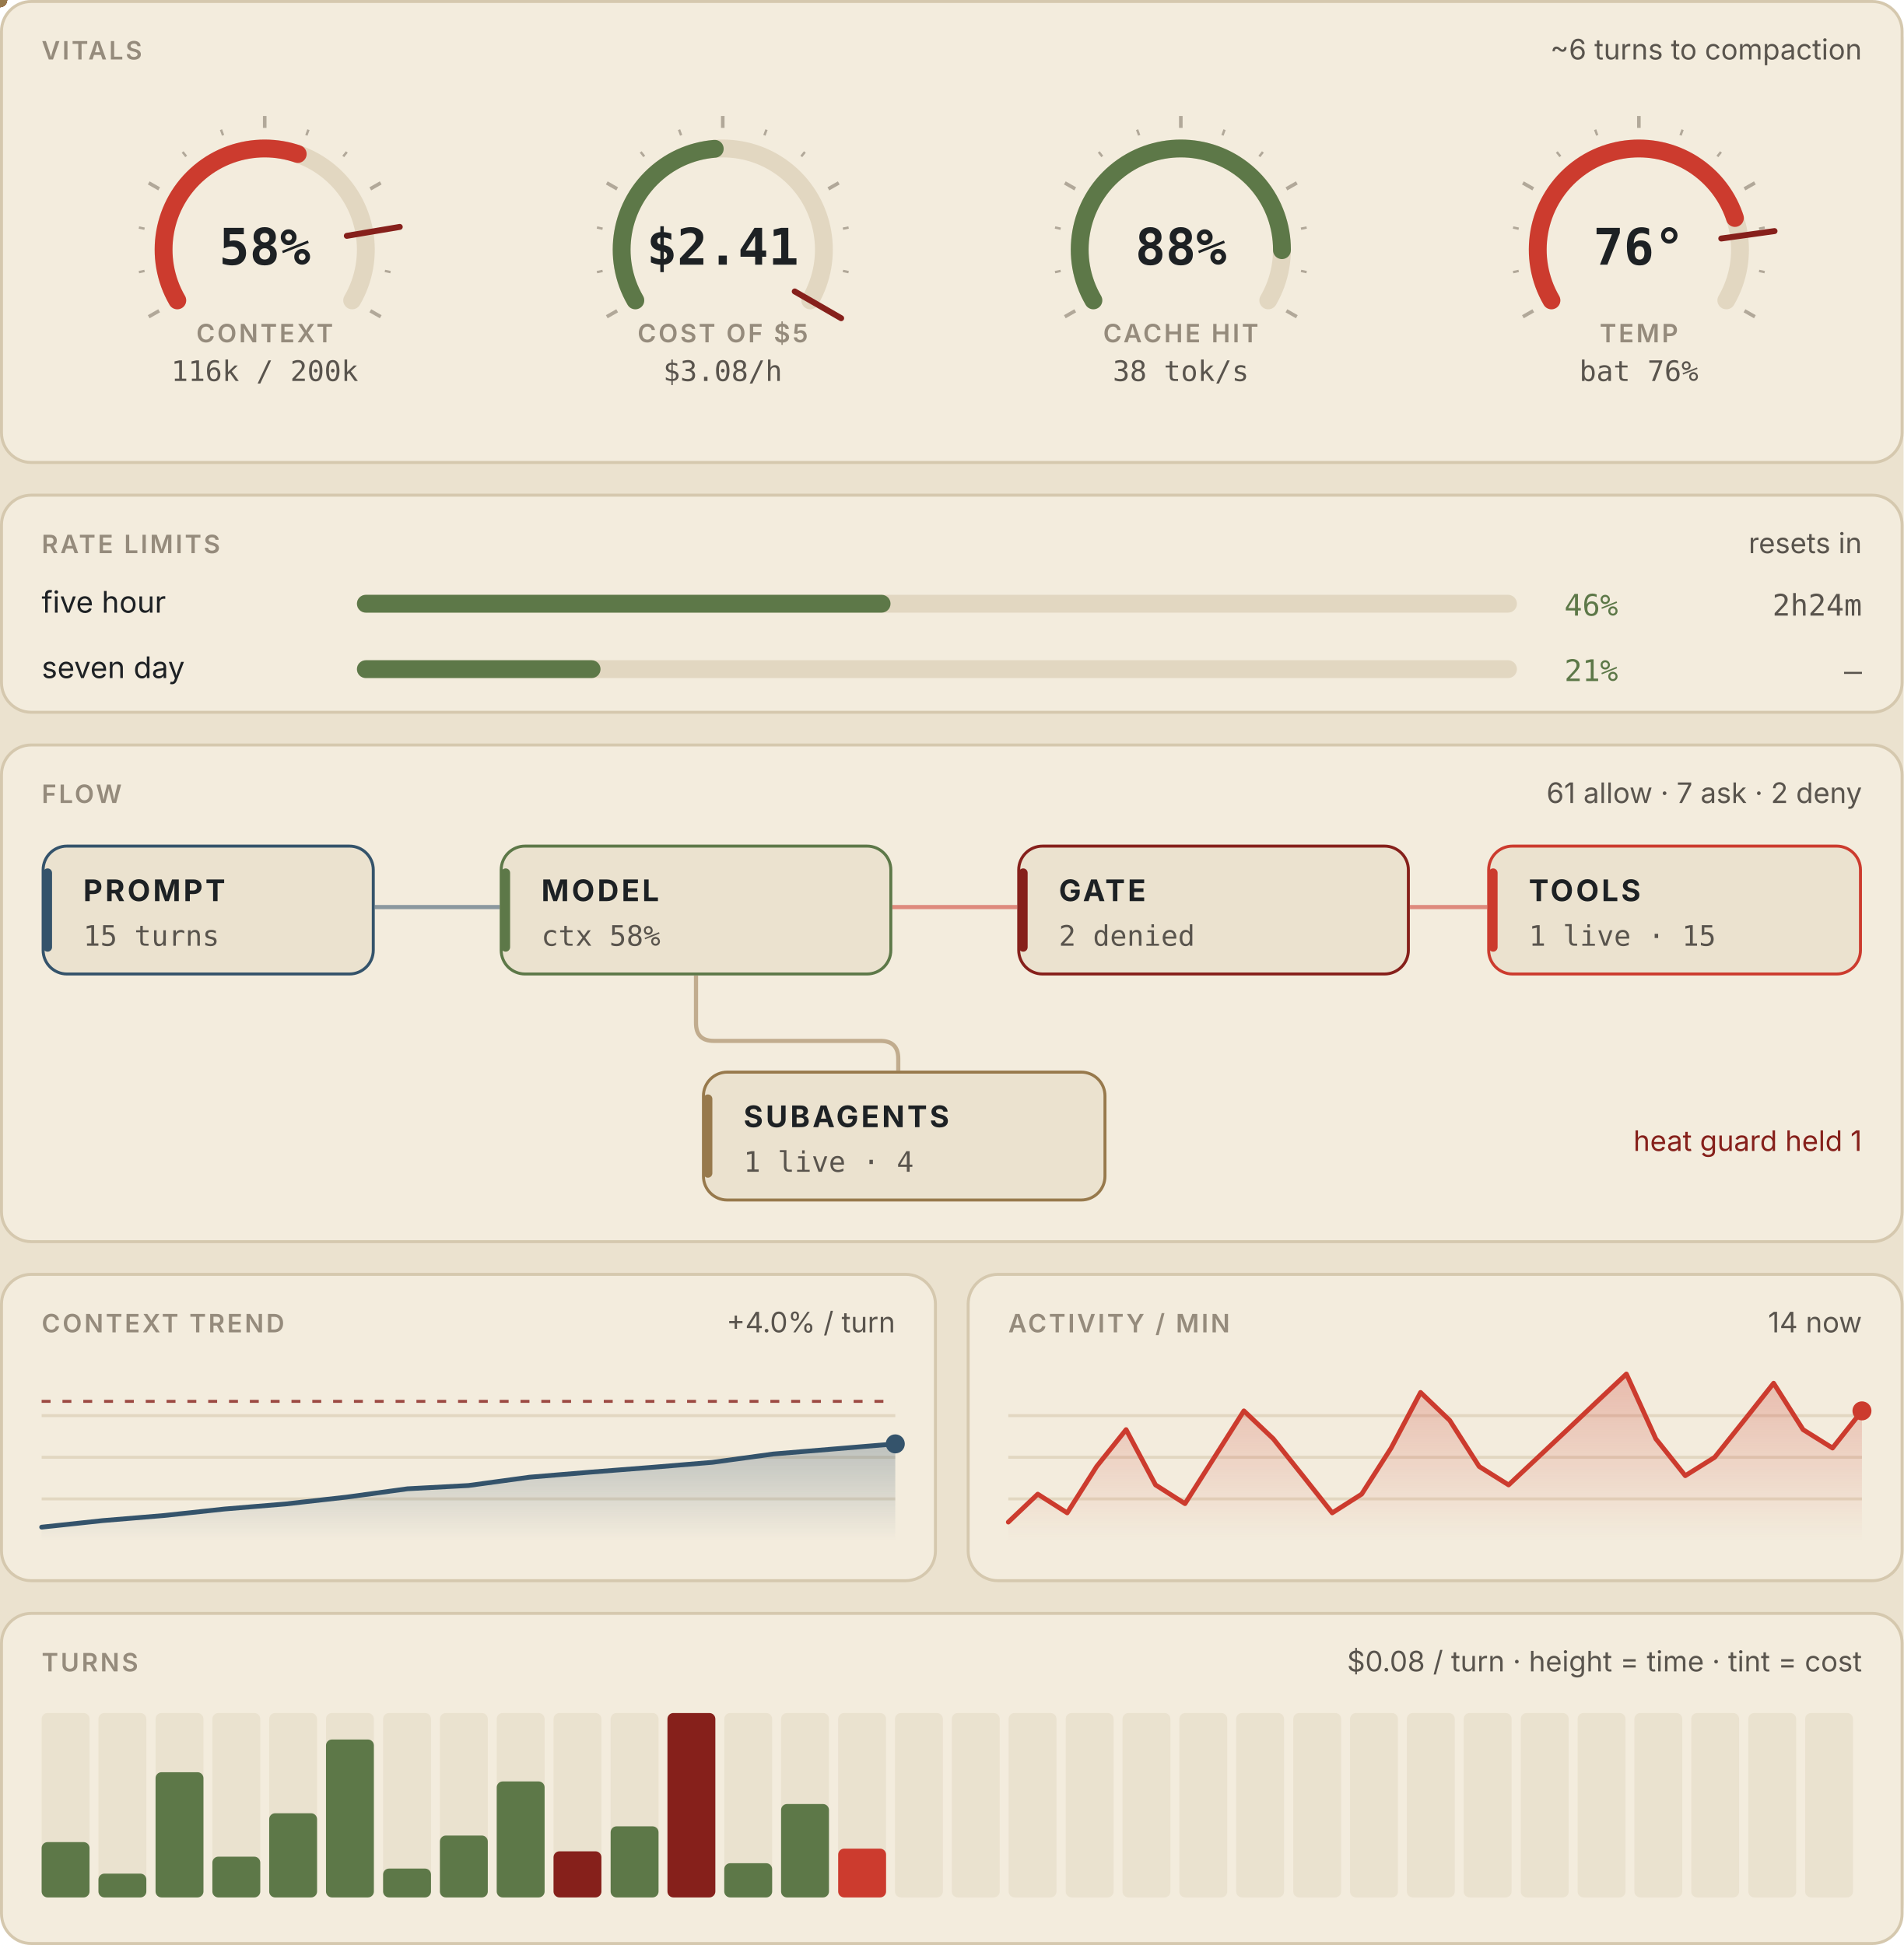
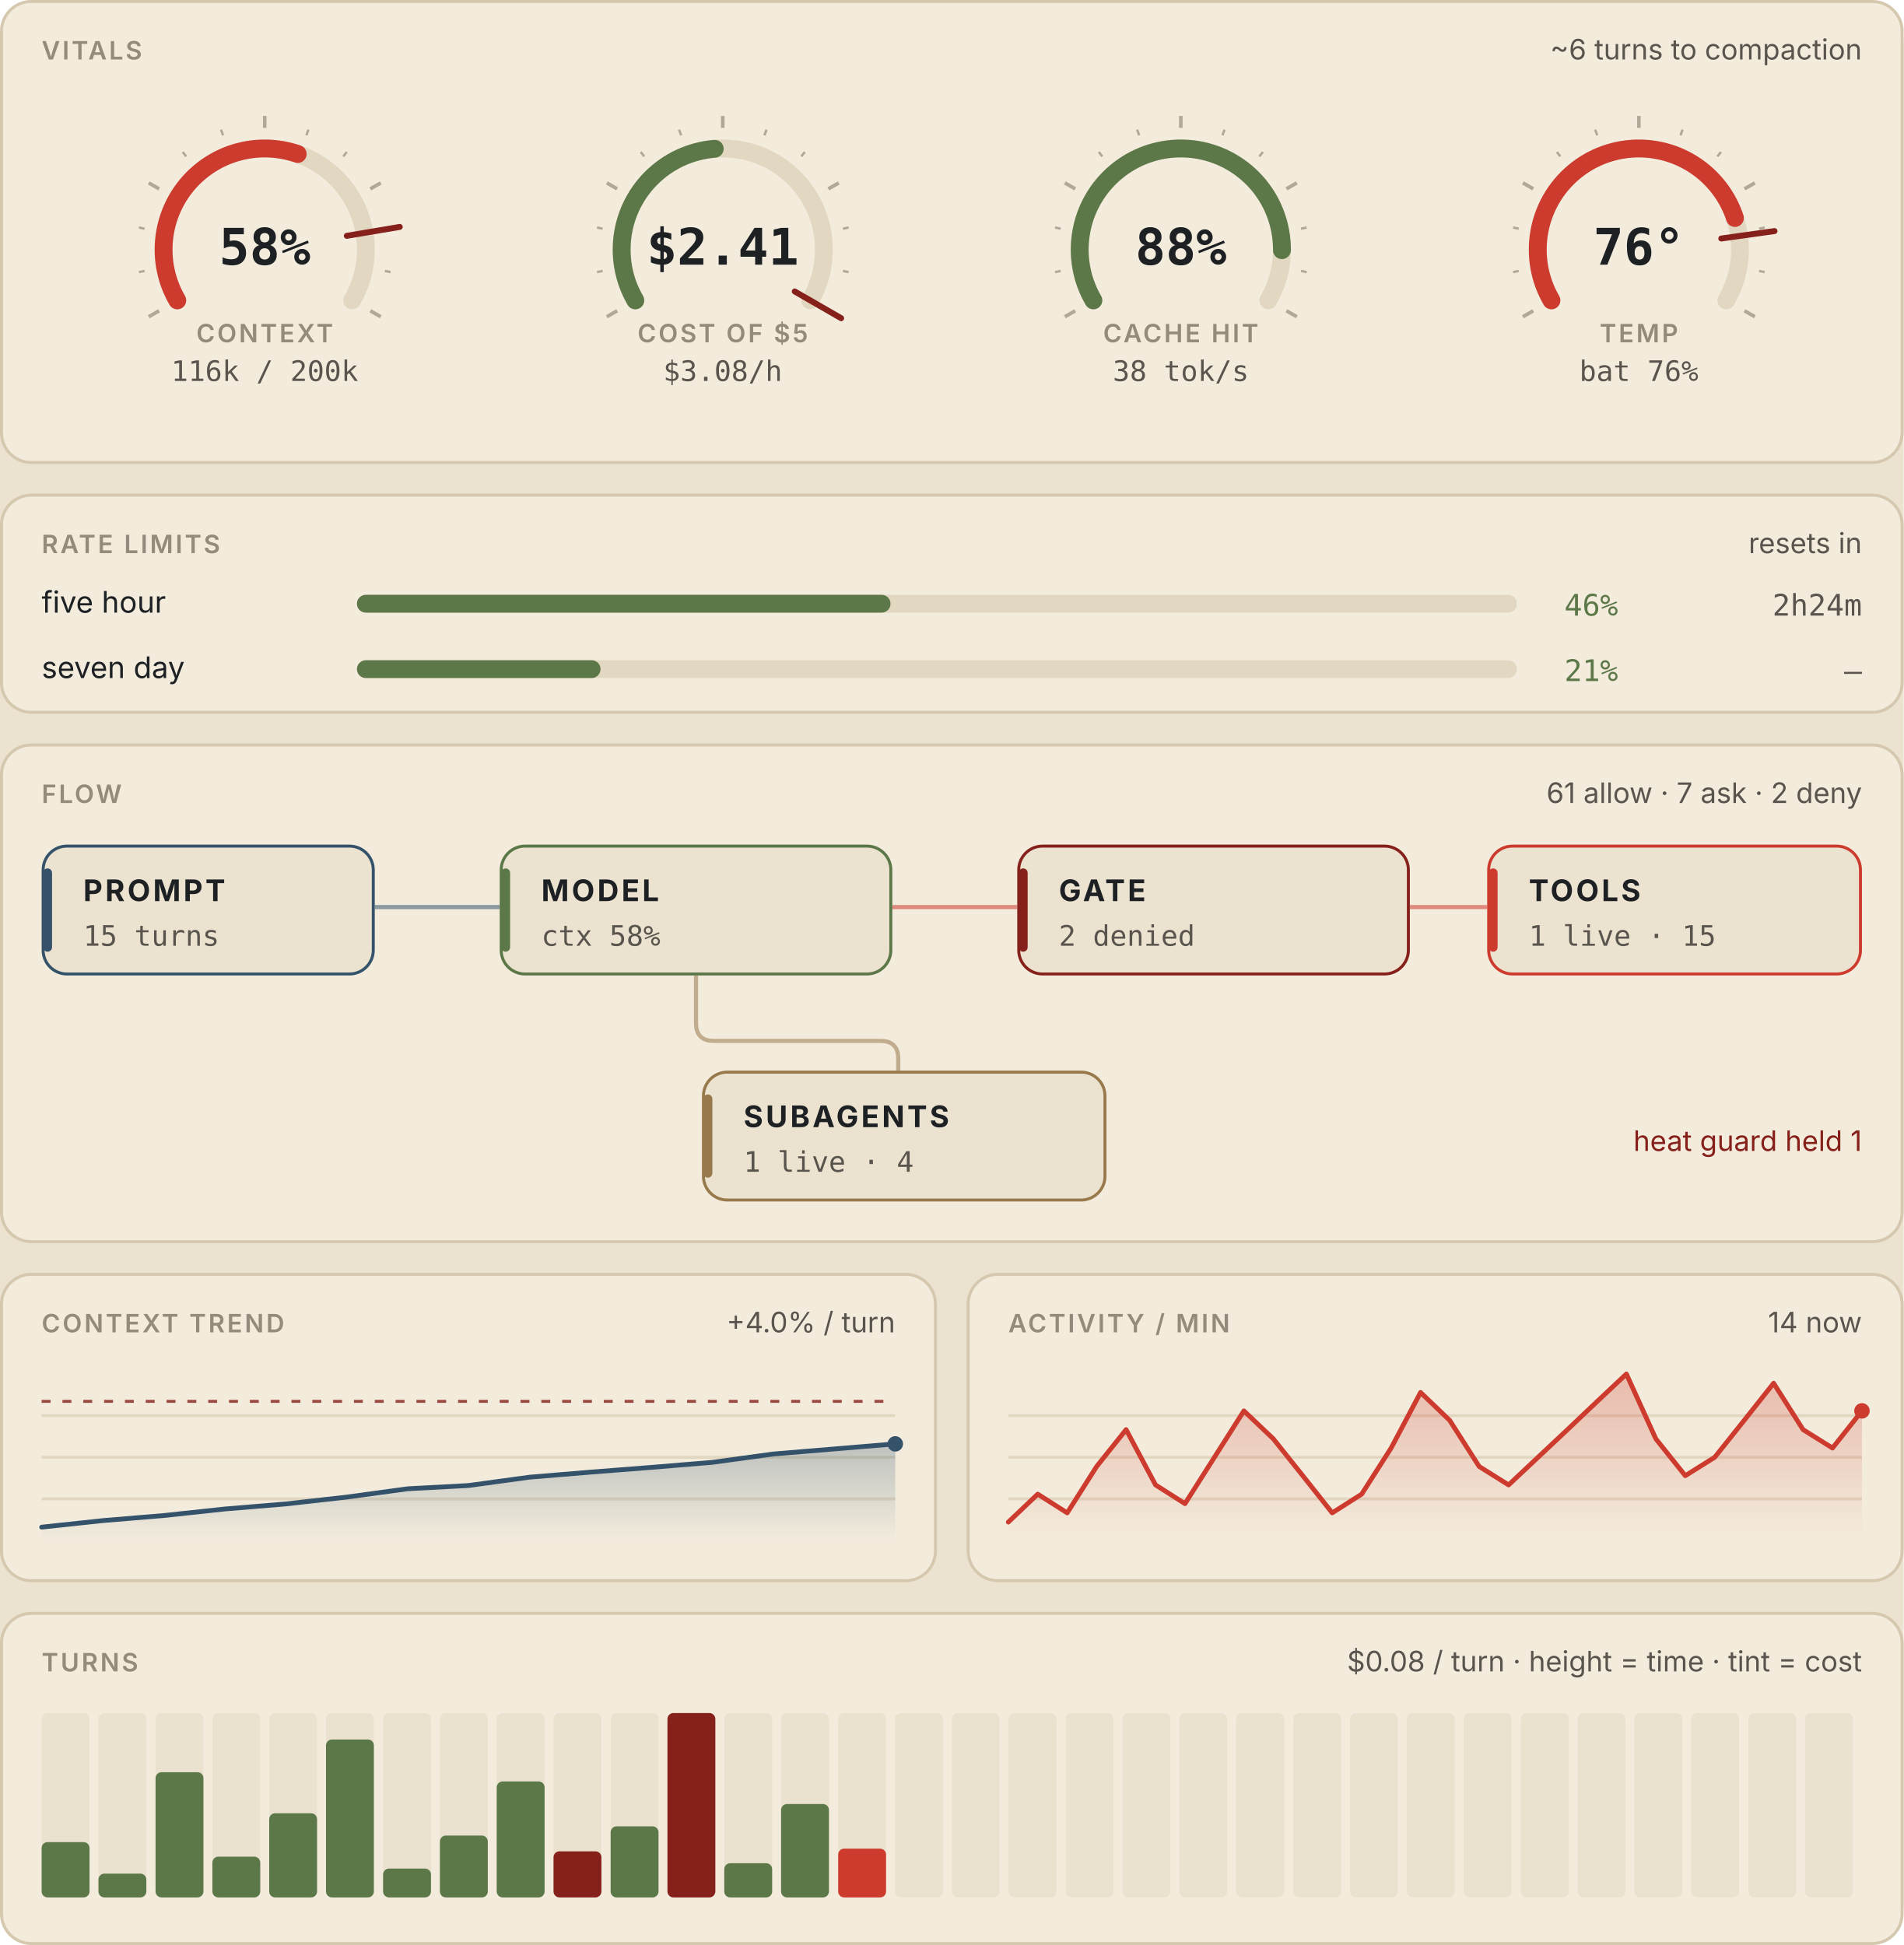
<svg xmlns="http://www.w3.org/2000/svg" viewBox="0 0 640 654" width="640" height="654">
  <rect width="640" height="654" rx="14" fill="#ebe2cf" />
  <rect x="0.5" y="0.5" width="639.0" height="155.0" rx="10" fill="#f3ecdd" stroke="#d5c8ae" />
  <text x="14.0" y="20.0" font-size="8.5" fill="#958b7c" font-family="Inter, 'Segoe UI', ui-sans-serif, system-ui, sans-serif" font-weight="600" letter-spacing="0.09em">VITALS</text>
  <text x="626.0" y="20.0" font-size="9.5" fill="#59544d" font-family="Inter, 'Segoe UI', ui-sans-serif, system-ui, sans-serif" text-anchor="end">~6 turns to compaction</text>
  <line x1="53.5" y1="104.5" x2="50.0" y2="106.5" stroke="#958b7c" stroke-width="1.2" opacity="0.7" />
  <line x1="48.6" y1="91.1" x2="46.7" y2="91.5" stroke="#958b7c" stroke-width="0.8" opacity="0.7" />
  <line x1="48.6" y1="76.9" x2="46.7" y2="76.5" stroke="#958b7c" stroke-width="0.8" opacity="0.7" />
  <line x1="53.5" y1="63.5" x2="50.0" y2="61.5" stroke="#958b7c" stroke-width="1.2" opacity="0.7" />
  <line x1="62.6" y1="52.6" x2="61.4" y2="51.1" stroke="#958b7c" stroke-width="0.8" opacity="0.7" />
  <line x1="75.0" y1="45.5" x2="74.3" y2="43.6" stroke="#958b7c" stroke-width="0.8" opacity="0.7" />
  <line x1="89.0" y1="43.0" x2="89.0" y2="39.0" stroke="#958b7c" stroke-width="1.2" opacity="0.7" />
  <line x1="103.0" y1="45.5" x2="103.7" y2="43.6" stroke="#958b7c" stroke-width="0.8" opacity="0.7" />
  <line x1="115.4" y1="52.6" x2="116.6" y2="51.1" stroke="#958b7c" stroke-width="0.8" opacity="0.7" />
  <line x1="124.5" y1="63.5" x2="128.0" y2="61.5" stroke="#958b7c" stroke-width="1.2" opacity="0.7" />
  <line x1="129.4" y1="76.9" x2="131.3" y2="76.5" stroke="#958b7c" stroke-width="0.8" opacity="0.7" />
  <line x1="129.4" y1="91.1" x2="131.3" y2="91.5" stroke="#958b7c" stroke-width="0.8" opacity="0.7" />
  <line x1="124.5" y1="104.5" x2="128.0" y2="106.5" stroke="#958b7c" stroke-width="1.2" opacity="0.7" />
  <path d="M 59.6 101.0 A 34 34 0 1 1 118.4 101.0" fill="none" stroke="#e2d7c1" stroke-width="6" stroke-linecap="round" />
-   <path d="M 59.6 101.0 A 34 34 0 1 1 118.4 101.0" fill="none" stroke="#cc3b2e" stroke-width="6" stroke-linecap="round" stroke-dasharray="82.6 142.4">
-     <animate attributeName="stroke-opacity" values="0.65;1;0.65" dur="2.4s" repeatCount="indefinite" calcMode="spline" keyTimes="0;0.5;1" keySplines="0.37 0 0.63 1;0.37 0 0.63 1" />
-   </path>
+   <path d="M 59.6 101.0 A 34 34 0 1 1 118.4 101.0" fill="none" stroke="#cc3b2e" stroke-width="6" stroke-linecap="round" stroke-dasharray="82.6 142.4" />
  <line x1="116.6" y1="79.3" x2="134.4" y2="76.3" stroke="#86201b" stroke-width="2" stroke-linecap="round" />
  <text x="89.0" y="89.0" font-size="17" fill="#1d2124" font-family="'JetBrains Mono', 'SF Mono', ui-monospace, Menlo, Consolas, monospace" style="font-variant-numeric:tabular-nums" text-anchor="middle" font-weight="600">58%</text>
  <text x="89.0" y="115.1" font-size="8.5" fill="#958b7c" font-family="Inter, 'Segoe UI', ui-sans-serif, system-ui, sans-serif" text-anchor="middle" font-weight="600" letter-spacing="0.09em">CONTEXT</text>
  <text x="89.0" y="128.1" font-size="9.5" fill="#59544d" font-family="'JetBrains Mono', 'SF Mono', ui-monospace, Menlo, Consolas, monospace" style="font-variant-numeric:tabular-nums" text-anchor="middle">116k / 200k</text>
  <line x1="207.5" y1="104.5" x2="204.0" y2="106.5" stroke="#958b7c" stroke-width="1.2" opacity="0.7" />
  <line x1="202.6" y1="91.1" x2="200.7" y2="91.5" stroke="#958b7c" stroke-width="0.8" opacity="0.7" />
  <line x1="202.6" y1="76.9" x2="200.7" y2="76.5" stroke="#958b7c" stroke-width="0.8" opacity="0.7" />
  <line x1="207.5" y1="63.5" x2="204.0" y2="61.5" stroke="#958b7c" stroke-width="1.2" opacity="0.7" />
  <line x1="216.6" y1="52.6" x2="215.4" y2="51.1" stroke="#958b7c" stroke-width="0.8" opacity="0.7" />
  <line x1="229.0" y1="45.5" x2="228.3" y2="43.6" stroke="#958b7c" stroke-width="0.8" opacity="0.7" />
  <line x1="243.0" y1="43.0" x2="243.0" y2="39.0" stroke="#958b7c" stroke-width="1.2" opacity="0.7" />
  <line x1="257.0" y1="45.5" x2="257.7" y2="43.6" stroke="#958b7c" stroke-width="0.8" opacity="0.7" />
  <line x1="269.4" y1="52.6" x2="270.6" y2="51.1" stroke="#958b7c" stroke-width="0.8" opacity="0.7" />
  <line x1="278.5" y1="63.5" x2="282.0" y2="61.5" stroke="#958b7c" stroke-width="1.2" opacity="0.7" />
  <line x1="283.4" y1="76.9" x2="285.3" y2="76.5" stroke="#958b7c" stroke-width="0.8" opacity="0.7" />
  <line x1="283.4" y1="91.1" x2="285.3" y2="91.5" stroke="#958b7c" stroke-width="0.8" opacity="0.7" />
  <line x1="278.5" y1="104.5" x2="282.0" y2="106.5" stroke="#958b7c" stroke-width="1.2" opacity="0.7" />
  <path d="M 213.6 101.0 A 34 34 0 1 1 272.4 101.0" fill="none" stroke="#e2d7c1" stroke-width="6" stroke-linecap="round" />
  <path d="M 213.6 101.0 A 34 34 0 1 1 272.4 101.0" fill="none" stroke="#5d7848" stroke-width="6" stroke-linecap="round" stroke-dasharray="68.6 142.4" />
  <line x1="267.2" y1="98.0" x2="282.8" y2="107.0" stroke="#86201b" stroke-width="2" stroke-linecap="round" />
  <text x="243.0" y="89.0" font-size="17" fill="#1d2124" font-family="'JetBrains Mono', 'SF Mono', ui-monospace, Menlo, Consolas, monospace" style="font-variant-numeric:tabular-nums" text-anchor="middle" font-weight="600">$2.41</text>
  <text x="243.0" y="115.1" font-size="8.5" fill="#958b7c" font-family="Inter, 'Segoe UI', ui-sans-serif, system-ui, sans-serif" text-anchor="middle" font-weight="600" letter-spacing="0.09em">COST OF $5</text>
  <text x="243.0" y="128.1" font-size="9.5" fill="#59544d" font-family="'JetBrains Mono', 'SF Mono', ui-monospace, Menlo, Consolas, monospace" style="font-variant-numeric:tabular-nums" text-anchor="middle">$3.08/h</text>
  <line x1="361.5" y1="104.5" x2="358.0" y2="106.5" stroke="#958b7c" stroke-width="1.2" opacity="0.7" />
  <line x1="356.6" y1="91.1" x2="354.7" y2="91.5" stroke="#958b7c" stroke-width="0.8" opacity="0.7" />
  <line x1="356.6" y1="76.9" x2="354.7" y2="76.5" stroke="#958b7c" stroke-width="0.8" opacity="0.7" />
  <line x1="361.5" y1="63.5" x2="358.0" y2="61.5" stroke="#958b7c" stroke-width="1.2" opacity="0.7" />
  <line x1="370.6" y1="52.6" x2="369.4" y2="51.1" stroke="#958b7c" stroke-width="0.8" opacity="0.7" />
  <line x1="383.0" y1="45.5" x2="382.3" y2="43.6" stroke="#958b7c" stroke-width="0.8" opacity="0.7" />
  <line x1="397.0" y1="43.0" x2="397.0" y2="39.0" stroke="#958b7c" stroke-width="1.2" opacity="0.7" />
  <line x1="411.0" y1="45.5" x2="411.7" y2="43.6" stroke="#958b7c" stroke-width="0.8" opacity="0.7" />
  <line x1="423.4" y1="52.6" x2="424.6" y2="51.1" stroke="#958b7c" stroke-width="0.8" opacity="0.7" />
  <line x1="432.5" y1="63.5" x2="436.0" y2="61.5" stroke="#958b7c" stroke-width="1.2" opacity="0.7" />
  <line x1="437.4" y1="76.9" x2="439.3" y2="76.5" stroke="#958b7c" stroke-width="0.8" opacity="0.7" />
  <line x1="437.4" y1="91.1" x2="439.3" y2="91.5" stroke="#958b7c" stroke-width="0.8" opacity="0.7" />
  <line x1="432.5" y1="104.5" x2="436.0" y2="106.5" stroke="#958b7c" stroke-width="1.2" opacity="0.7" />
  <path d="M 367.6 101.0 A 34 34 0 1 1 426.4 101.0" fill="none" stroke="#e2d7c1" stroke-width="6" stroke-linecap="round" />
  <path d="M 367.6 101.0 A 34 34 0 1 1 426.4 101.0" fill="none" stroke="#5d7848" stroke-width="6" stroke-linecap="round" stroke-dasharray="124.9 142.4" />
  <text x="397.0" y="89.0" font-size="17" fill="#1d2124" font-family="'JetBrains Mono', 'SF Mono', ui-monospace, Menlo, Consolas, monospace" style="font-variant-numeric:tabular-nums" text-anchor="middle" font-weight="600">88%</text>
  <text x="397.0" y="115.1" font-size="8.5" fill="#958b7c" font-family="Inter, 'Segoe UI', ui-sans-serif, system-ui, sans-serif" text-anchor="middle" font-weight="600" letter-spacing="0.09em">CACHE HIT</text>
  <text x="397.0" y="128.1" font-size="9.5" fill="#59544d" font-family="'JetBrains Mono', 'SF Mono', ui-monospace, Menlo, Consolas, monospace" style="font-variant-numeric:tabular-nums" text-anchor="middle">38 tok/s</text>
  <line x1="515.5" y1="104.5" x2="512.0" y2="106.5" stroke="#958b7c" stroke-width="1.2" opacity="0.7" />
  <line x1="510.6" y1="91.1" x2="508.7" y2="91.5" stroke="#958b7c" stroke-width="0.8" opacity="0.7" />
  <line x1="510.6" y1="76.9" x2="508.7" y2="76.5" stroke="#958b7c" stroke-width="0.8" opacity="0.7" />
  <line x1="515.5" y1="63.5" x2="512.0" y2="61.5" stroke="#958b7c" stroke-width="1.2" opacity="0.7" />
  <line x1="524.6" y1="52.6" x2="523.4" y2="51.1" stroke="#958b7c" stroke-width="0.8" opacity="0.7" />
  <line x1="537.0" y1="45.5" x2="536.3" y2="43.6" stroke="#958b7c" stroke-width="0.8" opacity="0.7" />
  <line x1="551.0" y1="43.0" x2="551.0" y2="39.0" stroke="#958b7c" stroke-width="1.2" opacity="0.7" />
  <line x1="565.0" y1="45.5" x2="565.7" y2="43.6" stroke="#958b7c" stroke-width="0.8" opacity="0.7" />
  <line x1="577.4" y1="52.6" x2="578.6" y2="51.1" stroke="#958b7c" stroke-width="0.8" opacity="0.7" />
  <line x1="586.5" y1="63.5" x2="590.0" y2="61.5" stroke="#958b7c" stroke-width="1.2" opacity="0.7" />
  <line x1="591.4" y1="76.9" x2="593.3" y2="76.5" stroke="#958b7c" stroke-width="0.8" opacity="0.7" />
  <line x1="591.4" y1="91.1" x2="593.3" y2="91.5" stroke="#958b7c" stroke-width="0.8" opacity="0.7" />
  <line x1="586.5" y1="104.5" x2="590.0" y2="106.5" stroke="#958b7c" stroke-width="1.2" opacity="0.7" />
  <path d="M 521.6 101.0 A 34 34 0 1 1 580.4 101.0" fill="none" stroke="#e2d7c1" stroke-width="6" stroke-linecap="round" />
  <path d="M 521.6 101.0 A 34 34 0 1 1 580.4 101.0" fill="none" stroke="#cc3b2e" stroke-width="6" stroke-linecap="round" stroke-dasharray="113.9 142.4" />
  <line x1="578.7" y1="80.2" x2="596.6" y2="77.7" stroke="#86201b" stroke-width="2" stroke-linecap="round" />
  <text x="551.0" y="89.0" font-size="17" fill="#1d2124" font-family="'JetBrains Mono', 'SF Mono', ui-monospace, Menlo, Consolas, monospace" style="font-variant-numeric:tabular-nums" text-anchor="middle" font-weight="600">76°</text>
  <text x="551.0" y="115.1" font-size="8.5" fill="#958b7c" font-family="Inter, 'Segoe UI', ui-sans-serif, system-ui, sans-serif" text-anchor="middle" font-weight="600" letter-spacing="0.09em">TEMP</text>
  <text x="551.0" y="128.1" font-size="9.5" fill="#59544d" font-family="'JetBrains Mono', 'SF Mono', ui-monospace, Menlo, Consolas, monospace" style="font-variant-numeric:tabular-nums" text-anchor="middle">bat 76%</text>
  <rect x="0.5" y="166.5" width="639.0" height="73.0" rx="10" fill="#f3ecdd" stroke="#d5c8ae" />
  <text x="14.0" y="186.0" font-size="8.5" fill="#958b7c" font-family="Inter, 'Segoe UI', ui-sans-serif, system-ui, sans-serif" font-weight="600" letter-spacing="0.09em">RATE LIMITS</text>
  <text x="626.0" y="186.0" font-size="9.5" fill="#59544d" font-family="Inter, 'Segoe UI', ui-sans-serif, system-ui, sans-serif" text-anchor="end">resets in</text>
  <text x="14.0" y="206.0" font-size="10" fill="#1d2124" font-family="Inter, 'Segoe UI', ui-sans-serif, system-ui, sans-serif">five hour</text>
  <rect x="120.0" y="200.0" width="390.0" height="6" rx="3" fill="#e2d7c1" />
  <rect x="120.0" y="200.0" width="179.4" height="6" rx="3" fill="#5d7848" />
  <text x="544.0" y="207.0" font-size="10" fill="#5d7848" font-family="'JetBrains Mono', 'SF Mono', ui-monospace, Menlo, Consolas, monospace" style="font-variant-numeric:tabular-nums" text-anchor="end">46%</text>
  <text x="626.0" y="207.0" font-size="10" fill="#59544d" font-family="'JetBrains Mono', 'SF Mono', ui-monospace, Menlo, Consolas, monospace" style="font-variant-numeric:tabular-nums" text-anchor="end">2h24m</text>
  <text x="14.0" y="228.0" font-size="10" fill="#1d2124" font-family="Inter, 'Segoe UI', ui-sans-serif, system-ui, sans-serif">seven day</text>
  <rect x="120.0" y="222.0" width="390.0" height="6" rx="3" fill="#e2d7c1" />
  <rect x="120.0" y="222.0" width="81.9" height="6" rx="3" fill="#5d7848" />
  <text x="544.0" y="229.0" font-size="10" fill="#5d7848" font-family="'JetBrains Mono', 'SF Mono', ui-monospace, Menlo, Consolas, monospace" style="font-variant-numeric:tabular-nums" text-anchor="end">21%</text>
  <text x="626.0" y="229.0" font-size="10" fill="#59544d" font-family="'JetBrains Mono', 'SF Mono', ui-monospace, Menlo, Consolas, monospace" style="font-variant-numeric:tabular-nums" text-anchor="end">–</text>
  <rect x="0.5" y="250.5" width="639.0" height="167.0" rx="10" fill="#f3ecdd" stroke="#d5c8ae" />
  <text x="14.0" y="270.0" font-size="8.5" fill="#958b7c" font-family="Inter, 'Segoe UI', ui-sans-serif, system-ui, sans-serif" font-weight="600" letter-spacing="0.09em">FLOW</text>
  <text x="626.0" y="270.0" font-size="9.5" fill="#59544d" font-family="Inter, 'Segoe UI', ui-sans-serif, system-ui, sans-serif" text-anchor="end">61 allow · 7 ask · 2 deny</text>
  <path d="M 126 305 L 168 305" fill="none" stroke="#34536b" stroke-width="1.4" opacity="0.55" />
-   <circle r="2.4" fill="#34536b">
-     <animateMotion dur="1.8s" begin="-0.0s" repeatCount="indefinite" path="M 126 305 L 168 305" keyPoints="0;1" keyTimes="0;1" calcMode="spline" keySplines="0.45 0 0.55 1" />
-     <animate attributeName="opacity" values="0;1;1;0" keyTimes="0;0.15;0.85;1" dur="1.8s" begin="-0.0s" repeatCount="indefinite" />
-   </circle>
-   <circle r="2.4" fill="#34536b">
-     <animateMotion dur="1.8s" begin="-0.6s" repeatCount="indefinite" path="M 126 305 L 168 305" keyPoints="0;1" keyTimes="0;1" calcMode="spline" keySplines="0.45 0 0.55 1" />
-     <animate attributeName="opacity" values="0;1;1;0" keyTimes="0;0.15;0.85;1" dur="1.8s" begin="-0.6s" repeatCount="indefinite" />
-   </circle>
-   <circle r="2.4" fill="#34536b">
-     <animateMotion dur="1.8s" begin="-1.2s" repeatCount="indefinite" path="M 126 305 L 168 305" keyPoints="0;1" keyTimes="0;1" calcMode="spline" keySplines="0.45 0 0.55 1" />
-     <animate attributeName="opacity" values="0;1;1;0" keyTimes="0;0.15;0.85;1" dur="1.8s" begin="-1.2s" repeatCount="indefinite" />
-   </circle>
  <path d="M 300 305 L 342 305" fill="none" stroke="#cc3b2e" stroke-width="1.4" opacity="0.55" />
-   <circle r="2.4" fill="#cc3b2e">
-     <animateMotion dur="1.2s" begin="-0.0s" repeatCount="indefinite" path="M 300 305 L 342 305" keyPoints="0;1" keyTimes="0;1" calcMode="spline" keySplines="0.45 0 0.55 1" />
-     <animate attributeName="opacity" values="0;1;1;0" keyTimes="0;0.15;0.85;1" dur="1.2s" begin="-0.0s" repeatCount="indefinite" />
-   </circle>
-   <circle r="2.4" fill="#cc3b2e">
-     <animateMotion dur="1.2s" begin="-0.6s" repeatCount="indefinite" path="M 300 305 L 342 305" keyPoints="0;1" keyTimes="0;1" calcMode="spline" keySplines="0.45 0 0.55 1" />
-     <animate attributeName="opacity" values="0;1;1;0" keyTimes="0;0.15;0.85;1" dur="1.2s" begin="-0.6s" repeatCount="indefinite" />
-   </circle>
  <path d="M 474 305 L 500 305" fill="none" stroke="#cc3b2e" stroke-width="1.4" opacity="0.55" />
-   <circle r="2.4" fill="#cc3b2e">
-     <animateMotion dur="1s" begin="-0.0s" repeatCount="indefinite" path="M 474 305 L 500 305" keyPoints="0;1" keyTimes="0;1" calcMode="spline" keySplines="0.45 0 0.55 1" />
-     <animate attributeName="opacity" values="0;1;1;0" keyTimes="0;0.15;0.85;1" dur="1s" begin="-0.0s" repeatCount="indefinite" />
-   </circle>
-   <circle r="2.4" fill="#cc3b2e">
-     <animateMotion dur="1s" begin="-0.5s" repeatCount="indefinite" path="M 474 305 L 500 305" keyPoints="0;1" keyTimes="0;1" calcMode="spline" keySplines="0.45 0 0.55 1" />
-     <animate attributeName="opacity" values="0;1;1;0" keyTimes="0;0.15;0.85;1" dur="1s" begin="-0.5s" repeatCount="indefinite" />
-   </circle>
  <path d="M 234 328 L 234 344 Q 234 350 240 350 L 296 350 Q 302 350 302 356 L 302 360" fill="none" stroke="#97794c" stroke-width="1.4" opacity="0.55" />
-   <circle r="2.4" fill="#97794c">
-     <animateMotion dur="2.2s" begin="-0.0s" repeatCount="indefinite" path="M 234 328 L 234 344 Q 234 350 240 350 L 296 350 Q 302 350 302 356 L 302 360" keyPoints="0;1" keyTimes="0;1" calcMode="spline" keySplines="0.45 0 0.55 1" />
-     <animate attributeName="opacity" values="0;1;1;0" keyTimes="0;0.15;0.85;1" dur="2.2s" begin="-0.0s" repeatCount="indefinite" />
-   </circle>
-   <circle r="2.4" fill="#97794c">
-     <animateMotion dur="2.2s" begin="-0.7s" repeatCount="indefinite" path="M 234 328 L 234 344 Q 234 350 240 350 L 296 350 Q 302 350 302 356 L 302 360" keyPoints="0;1" keyTimes="0;1" calcMode="spline" keySplines="0.45 0 0.55 1" />
-     <animate attributeName="opacity" values="0;1;1;0" keyTimes="0;0.15;0.85;1" dur="2.2s" begin="-0.7s" repeatCount="indefinite" />
-   </circle>
-   <circle r="2.4" fill="#97794c">
-     <animateMotion dur="2.2s" begin="-1.5s" repeatCount="indefinite" path="M 234 328 L 234 344 Q 234 350 240 350 L 296 350 Q 302 350 302 356 L 302 360" keyPoints="0;1" keyTimes="0;1" calcMode="spline" keySplines="0.45 0 0.55 1" />
-     <animate attributeName="opacity" values="0;1;1;0" keyTimes="0;0.15;0.85;1" dur="2.2s" begin="-1.5s" repeatCount="indefinite" />
-   </circle>
  <rect x="14.5" y="284.5" width="111.0" height="43" rx="8" fill="#ebe2cf" stroke="#34536b" />
-   <rect x="14.5" y="292.0" width="3" height="28" rx="1.5" fill="#34536b" opacity="1">
-     <animate attributeName="opacity" values="0.5;1;0.5" dur="1.8s" repeatCount="indefinite" calcMode="spline" keyTimes="0;0.5;1" keySplines="0.37 0 0.63 1;0.37 0 0.63 1" />
-   </rect>
+   <rect x="14.5" y="292.0" width="3" height="28" rx="1.5" fill="#34536b" opacity="1" />
  <text x="28.0" y="303.0" font-size="10" fill="#1d2124" font-family="Inter, 'Segoe UI', ui-sans-serif, system-ui, sans-serif" font-weight="700" letter-spacing="0.09em">PROMPT</text>
  <text x="28.0" y="318.0" font-size="9.5" fill="#59544d" font-family="'JetBrains Mono', 'SF Mono', ui-monospace, Menlo, Consolas, monospace" style="font-variant-numeric:tabular-nums">15 turns</text>
  <rect x="168.5" y="284.5" width="131.0" height="43" rx="8" fill="#ebe2cf" stroke="#5d7848" />
-   <rect x="168.5" y="292.0" width="3" height="28" rx="1.5" fill="#5d7848" opacity="1">
-     <animate attributeName="opacity" values="0.5;1;0.5" dur="1.8s" repeatCount="indefinite" calcMode="spline" keyTimes="0;0.5;1" keySplines="0.37 0 0.63 1;0.37 0 0.63 1" />
-   </rect>
+   <rect x="168.5" y="292.0" width="3" height="28" rx="1.5" fill="#5d7848" opacity="1" />
  <text x="182.0" y="303.0" font-size="10" fill="#1d2124" font-family="Inter, 'Segoe UI', ui-sans-serif, system-ui, sans-serif" font-weight="700" letter-spacing="0.09em">MODEL</text>
  <text x="182.0" y="318.0" font-size="9.5" fill="#59544d" font-family="'JetBrains Mono', 'SF Mono', ui-monospace, Menlo, Consolas, monospace" style="font-variant-numeric:tabular-nums">ctx 58%</text>
  <rect x="342.5" y="284.5" width="131.0" height="43" rx="8" fill="#ebe2cf" stroke="#86201b" />
-   <rect x="342.5" y="292.0" width="3" height="28" rx="1.5" fill="#86201b" opacity="1">
-     <animate attributeName="opacity" values="0.5;1;0.5" dur="1.8s" repeatCount="indefinite" calcMode="spline" keyTimes="0;0.5;1" keySplines="0.37 0 0.63 1;0.37 0 0.63 1" />
-   </rect>
+   <rect x="342.5" y="292.0" width="3" height="28" rx="1.5" fill="#86201b" opacity="1" />
  <text x="356.0" y="303.0" font-size="10" fill="#1d2124" font-family="Inter, 'Segoe UI', ui-sans-serif, system-ui, sans-serif" font-weight="700" letter-spacing="0.09em">GATE</text>
  <text x="356.0" y="318.0" font-size="9.5" fill="#59544d" font-family="'JetBrains Mono', 'SF Mono', ui-monospace, Menlo, Consolas, monospace" style="font-variant-numeric:tabular-nums">2 denied</text>
  <rect x="500.5" y="284.5" width="125.0" height="43" rx="8" fill="#ebe2cf" stroke="#cc3b2e" />
-   <rect x="500.5" y="292.0" width="3" height="28" rx="1.5" fill="#cc3b2e" opacity="1">
-     <animate attributeName="opacity" values="0.5;1;0.5" dur="1.8s" repeatCount="indefinite" calcMode="spline" keyTimes="0;0.5;1" keySplines="0.37 0 0.63 1;0.37 0 0.63 1" />
-   </rect>
+   <rect x="500.5" y="292.0" width="3" height="28" rx="1.5" fill="#cc3b2e" opacity="1" />
  <text x="514.0" y="303.0" font-size="10" fill="#1d2124" font-family="Inter, 'Segoe UI', ui-sans-serif, system-ui, sans-serif" font-weight="700" letter-spacing="0.09em">TOOLS</text>
  <text x="514.0" y="318.0" font-size="9.5" fill="#59544d" font-family="'JetBrains Mono', 'SF Mono', ui-monospace, Menlo, Consolas, monospace" style="font-variant-numeric:tabular-nums">1 live · 15</text>
  <rect x="236.5" y="360.5" width="135.0" height="43" rx="8" fill="#ebe2cf" stroke="#97794c" />
-   <rect x="236.5" y="368.0" width="3" height="28" rx="1.5" fill="#97794c" opacity="1">
-     <animate attributeName="opacity" values="0.5;1;0.5" dur="1.8s" repeatCount="indefinite" calcMode="spline" keyTimes="0;0.5;1" keySplines="0.37 0 0.63 1;0.37 0 0.63 1" />
-   </rect>
+   <rect x="236.5" y="368.0" width="3" height="28" rx="1.5" fill="#97794c" opacity="1" />
  <text x="250.0" y="379.0" font-size="10" fill="#1d2124" font-family="Inter, 'Segoe UI', ui-sans-serif, system-ui, sans-serif" font-weight="700" letter-spacing="0.09em">SUBAGENTS</text>
  <text x="250.0" y="394.0" font-size="9.5" fill="#59544d" font-family="'JetBrains Mono', 'SF Mono', ui-monospace, Menlo, Consolas, monospace" style="font-variant-numeric:tabular-nums">1 live · 4</text>
  <text x="626.0" y="387.0" font-size="9.5" fill="#86201b" font-family="Inter, 'Segoe UI', ui-sans-serif, system-ui, sans-serif" text-anchor="end">heat guard held 1</text>
  <rect x="0.5" y="428.5" width="314.0" height="103.0" rx="10" fill="#f3ecdd" stroke="#d5c8ae" />
  <text x="14.0" y="448.0" font-size="8.5" fill="#958b7c" font-family="Inter, 'Segoe UI', ui-sans-serif, system-ui, sans-serif" font-weight="600" letter-spacing="0.09em">CONTEXT TREND</text>
  <text x="301.0" y="448.0" font-size="9.5" fill="#59544d" font-family="Inter, 'Segoe UI', ui-sans-serif, system-ui, sans-serif" text-anchor="end">+4.0% / turn</text>
  <defs>
    <linearGradient id="g14462" x1="0" y1="0" x2="0" y2="1">
      <stop offset="0" stop-color="#34536b" stop-opacity="0.28" />
      <stop offset="1" stop-color="#34536b" stop-opacity="0" />
    </linearGradient>
  </defs>
  <line x1="14.0" x2="301.0" y1="476.0" y2="476.0" stroke="#e2d7c1" />
  <line x1="14.0" x2="301.0" y1="490.0" y2="490.0" stroke="#e2d7c1" />
  <line x1="14.0" x2="301.0" y1="504.0" y2="504.0" stroke="#e2d7c1" />
  <line x1="14.0" x2="301.0" y1="471.2" y2="471.2" stroke="#86201b" stroke-dasharray="3 4" opacity="0.8" />
  <polygon points="14.0,518.0 14.0,513.5 34.5,511.3 55.0,509.6 75.5,507.4 96.0,505.7 116.5,503.4 137.0,500.6 157.5,499.5 178.0,496.7 198.5,495.0 219.0,493.4 239.5,491.7 260.0,488.9 280.5,487.2 301.0,485.5 301.0,518.0" fill="url(#g14462)" />
  <polyline points="14.0,513.5 34.5,511.3 55.0,509.6 75.5,507.4 96.0,505.7 116.5,503.4 137.0,500.6 157.5,499.5 178.0,496.7 198.5,495.0 219.0,493.4 239.5,491.7 260.0,488.9 280.5,487.2 301.0,485.5" fill="none" stroke="#34536b" stroke-width="1.6" stroke-linejoin="round" stroke-linecap="round" />
-   <circle cx="301.0" cy="485.5" r="2.6" fill="none" stroke="#34536b" stroke-width="1.2">
-     <animate attributeName="r" values="2.6;9.6" dur="1.8s" repeatCount="indefinite" calcMode="spline" keyTimes="0;1" keySplines="0.22 1 0.36 1" />
-     <animate attributeName="opacity" values="0.8;0" dur="1.8s" repeatCount="indefinite" calcMode="spline" keyTimes="0;1" keySplines="0.22 1 0.36 1" />
-   </circle>
  <circle cx="301.0" cy="485.5" r="2.6" fill="#34536b" />
  <rect x="325.5" y="428.5" width="314.0" height="103.0" rx="10" fill="#f3ecdd" stroke="#d5c8ae" />
  <text x="339.0" y="448.0" font-size="8.5" fill="#958b7c" font-family="Inter, 'Segoe UI', ui-sans-serif, system-ui, sans-serif" font-weight="600" letter-spacing="0.09em">ACTIVITY / MIN</text>
  <text x="626.0" y="448.0" font-size="9.5" fill="#59544d" font-family="Inter, 'Segoe UI', ui-sans-serif, system-ui, sans-serif" text-anchor="end">14 now</text>
  <defs>
    <linearGradient id="g339462" x1="0" y1="0" x2="0" y2="1">
      <stop offset="0" stop-color="#cc3b2e" stop-opacity="0.28" />
      <stop offset="1" stop-color="#cc3b2e" stop-opacity="0" />
    </linearGradient>
  </defs>
  <line x1="339.0" x2="626.0" y1="476.0" y2="476.0" stroke="#e2d7c1" />
  <line x1="339.0" x2="626.0" y1="490.0" y2="490.0" stroke="#e2d7c1" />
  <line x1="339.0" x2="626.0" y1="504.0" y2="504.0" stroke="#e2d7c1" />
  <polygon points="339.0,518.0 339.0,511.8 348.9,502.4 358.8,508.7 368.7,493.1 378.6,480.7 388.5,499.3 398.4,505.6 408.3,490.0 418.2,474.4 428.1,483.8 438.0,496.2 447.9,508.7 457.8,502.4 467.7,486.9 477.6,468.2 487.4,477.6 497.3,493.1 507.2,499.3 517.1,490.0 527.0,480.7 536.9,471.3 546.8,462.0 556.7,483.8 566.6,496.2 576.5,490.0 586.4,477.6 596.3,465.1 606.2,480.7 616.1,486.9 626.0,474.4 626.0,518.0" fill="url(#g339462)" />
  <polyline points="339.0,511.8 348.9,502.4 358.8,508.7 368.7,493.1 378.6,480.7 388.5,499.3 398.4,505.6 408.3,490.0 418.2,474.4 428.1,483.8 438.0,496.2 447.9,508.7 457.8,502.4 467.7,486.9 477.6,468.2 487.4,477.6 497.3,493.1 507.2,499.3 517.1,490.0 527.0,480.7 536.9,471.3 546.8,462.0 556.7,483.8 566.6,496.2 576.5,490.0 586.4,477.6 596.3,465.1 606.2,480.7 616.1,486.9 626.0,474.4" fill="none" stroke="#cc3b2e" stroke-width="1.6" stroke-linejoin="round" stroke-linecap="round" />
-   <circle cx="626.0" cy="474.4" r="2.6" fill="none" stroke="#cc3b2e" stroke-width="1.2">
-     <animate attributeName="r" values="2.6;9.6" dur="1.8s" repeatCount="indefinite" calcMode="spline" keyTimes="0;1" keySplines="0.22 1 0.36 1" />
-     <animate attributeName="opacity" values="0.8;0" dur="1.8s" repeatCount="indefinite" calcMode="spline" keyTimes="0;1" keySplines="0.22 1 0.36 1" />
-   </circle>
  <circle cx="626.0" cy="474.4" r="2.6" fill="#cc3b2e" />
  <rect x="0.5" y="542.5" width="639.0" height="111.0" rx="10" fill="#f3ecdd" stroke="#d5c8ae" />
  <text x="14.0" y="562.0" font-size="8.5" fill="#958b7c" font-family="Inter, 'Segoe UI', ui-sans-serif, system-ui, sans-serif" font-weight="600" letter-spacing="0.09em">TURNS</text>
  <text x="626.0" y="562.0" font-size="9.5" fill="#59544d" font-family="Inter, 'Segoe UI', ui-sans-serif, system-ui, sans-serif" text-anchor="end">$0.08 / turn · height = time · tint = cost</text>
  <rect x="14.0" y="576.0" width="16.1" height="62" rx="2" fill="#e2d7c1" opacity="0.5" />
  <rect x="33.1" y="576.0" width="16.1" height="62" rx="2" fill="#e2d7c1" opacity="0.5" />
  <rect x="52.3" y="576.0" width="16.1" height="62" rx="2" fill="#e2d7c1" opacity="0.5" />
  <rect x="71.4" y="576.0" width="16.1" height="62" rx="2" fill="#e2d7c1" opacity="0.5" />
  <rect x="90.5" y="576.0" width="16.1" height="62" rx="2" fill="#e2d7c1" opacity="0.5" />
  <rect x="109.6" y="576.0" width="16.1" height="62" rx="2" fill="#e2d7c1" opacity="0.5" />
  <rect x="128.8" y="576.0" width="16.1" height="62" rx="2" fill="#e2d7c1" opacity="0.5" />
  <rect x="147.9" y="576.0" width="16.1" height="62" rx="2" fill="#e2d7c1" opacity="0.5" />
  <rect x="167.0" y="576.0" width="16.1" height="62" rx="2" fill="#e2d7c1" opacity="0.5" />
  <rect x="186.1" y="576.0" width="16.1" height="62" rx="2" fill="#e2d7c1" opacity="0.5" />
  <rect x="205.3" y="576.0" width="16.1" height="62" rx="2" fill="#e2d7c1" opacity="0.5" />
  <rect x="224.4" y="576.0" width="16.1" height="62" rx="2" fill="#e2d7c1" opacity="0.5" />
  <rect x="243.5" y="576.0" width="16.1" height="62" rx="2" fill="#e2d7c1" opacity="0.5" />
  <rect x="262.6" y="576.0" width="16.1" height="62" rx="2" fill="#e2d7c1" opacity="0.5" />
  <rect x="281.8" y="576.0" width="16.1" height="62" rx="2" fill="#e2d7c1" opacity="0.5" />
  <rect x="300.9" y="576.0" width="16.1" height="62" rx="2" fill="#e2d7c1" opacity="0.5" />
  <rect x="320.0" y="576.0" width="16.1" height="62" rx="2" fill="#e2d7c1" opacity="0.5" />
  <rect x="339.1" y="576.0" width="16.1" height="62" rx="2" fill="#e2d7c1" opacity="0.5" />
  <rect x="358.3" y="576.0" width="16.1" height="62" rx="2" fill="#e2d7c1" opacity="0.5" />
  <rect x="377.4" y="576.0" width="16.1" height="62" rx="2" fill="#e2d7c1" opacity="0.5" />
  <rect x="396.5" y="576.0" width="16.1" height="62" rx="2" fill="#e2d7c1" opacity="0.5" />
  <rect x="415.6" y="576.0" width="16.1" height="62" rx="2" fill="#e2d7c1" opacity="0.5" />
  <rect x="434.8" y="576.0" width="16.1" height="62" rx="2" fill="#e2d7c1" opacity="0.5" />
  <rect x="453.9" y="576.0" width="16.1" height="62" rx="2" fill="#e2d7c1" opacity="0.5" />
  <rect x="473.0" y="576.0" width="16.1" height="62" rx="2" fill="#e2d7c1" opacity="0.5" />
  <rect x="492.1" y="576.0" width="16.1" height="62" rx="2" fill="#e2d7c1" opacity="0.5" />
  <rect x="511.3" y="576.0" width="16.1" height="62" rx="2" fill="#e2d7c1" opacity="0.5" />
  <rect x="530.4" y="576.0" width="16.1" height="62" rx="2" fill="#e2d7c1" opacity="0.5" />
  <rect x="549.5" y="576.0" width="16.1" height="62" rx="2" fill="#e2d7c1" opacity="0.5" />
  <rect x="568.6" y="576.0" width="16.1" height="62" rx="2" fill="#e2d7c1" opacity="0.5" />
  <rect x="587.8" y="576.0" width="16.1" height="62" rx="2" fill="#e2d7c1" opacity="0.5" />
  <rect x="606.9" y="576.0" width="16.1" height="62" rx="2" fill="#e2d7c1" opacity="0.5" />
  <rect x="14.0" y="619.4" width="16.1" height="18.6" rx="2" fill="#5d7848" />
  <rect x="33.1" y="630.0" width="16.1" height="8.0" rx="2" fill="#5d7848" />
  <rect x="52.3" y="595.9" width="16.1" height="42.1" rx="2" fill="#5d7848" />
  <rect x="71.4" y="624.3" width="16.1" height="13.7" rx="2" fill="#5d7848" />
  <rect x="90.5" y="609.7" width="16.1" height="28.3" rx="2" fill="#5d7848" />
  <rect x="109.6" y="584.9" width="16.1" height="53.1" rx="2" fill="#5d7848" />
  <rect x="128.8" y="628.3" width="16.1" height="9.7" rx="2" fill="#5d7848" />
  <rect x="147.9" y="617.2" width="16.1" height="20.8" rx="2" fill="#5d7848" />
  <rect x="167.0" y="599.0" width="16.1" height="39.0" rx="2" fill="#5d7848" />
  <rect x="186.1" y="622.5" width="16.1" height="15.5" rx="2" fill="#86201b" />
  <rect x="205.3" y="614.1" width="16.1" height="23.9" rx="2" fill="#5d7848" />
  <rect x="224.4" y="576.0" width="16.1" height="62.0" rx="2" fill="#86201b" />
  <rect x="243.5" y="626.5" width="16.1" height="11.5" rx="2" fill="#5d7848" />
  <rect x="262.6" y="606.6" width="16.1" height="31.4" rx="2" fill="#5d7848" />
-   <rect x="281.8" y="621.6" width="16.1" height="16.4" rx="2" fill="#cc3b2e">
-     <animate attributeName="opacity" values="0.45;1;0.45" dur="1.6s" repeatCount="indefinite" calcMode="spline" keyTimes="0;0.5;1" keySplines="0.37 0 0.63 1;0.37 0 0.63 1" />
-   </rect>
+   <rect x="281.8" y="621.6" width="16.1" height="16.4" rx="2" fill="#cc3b2e" />
</svg>
